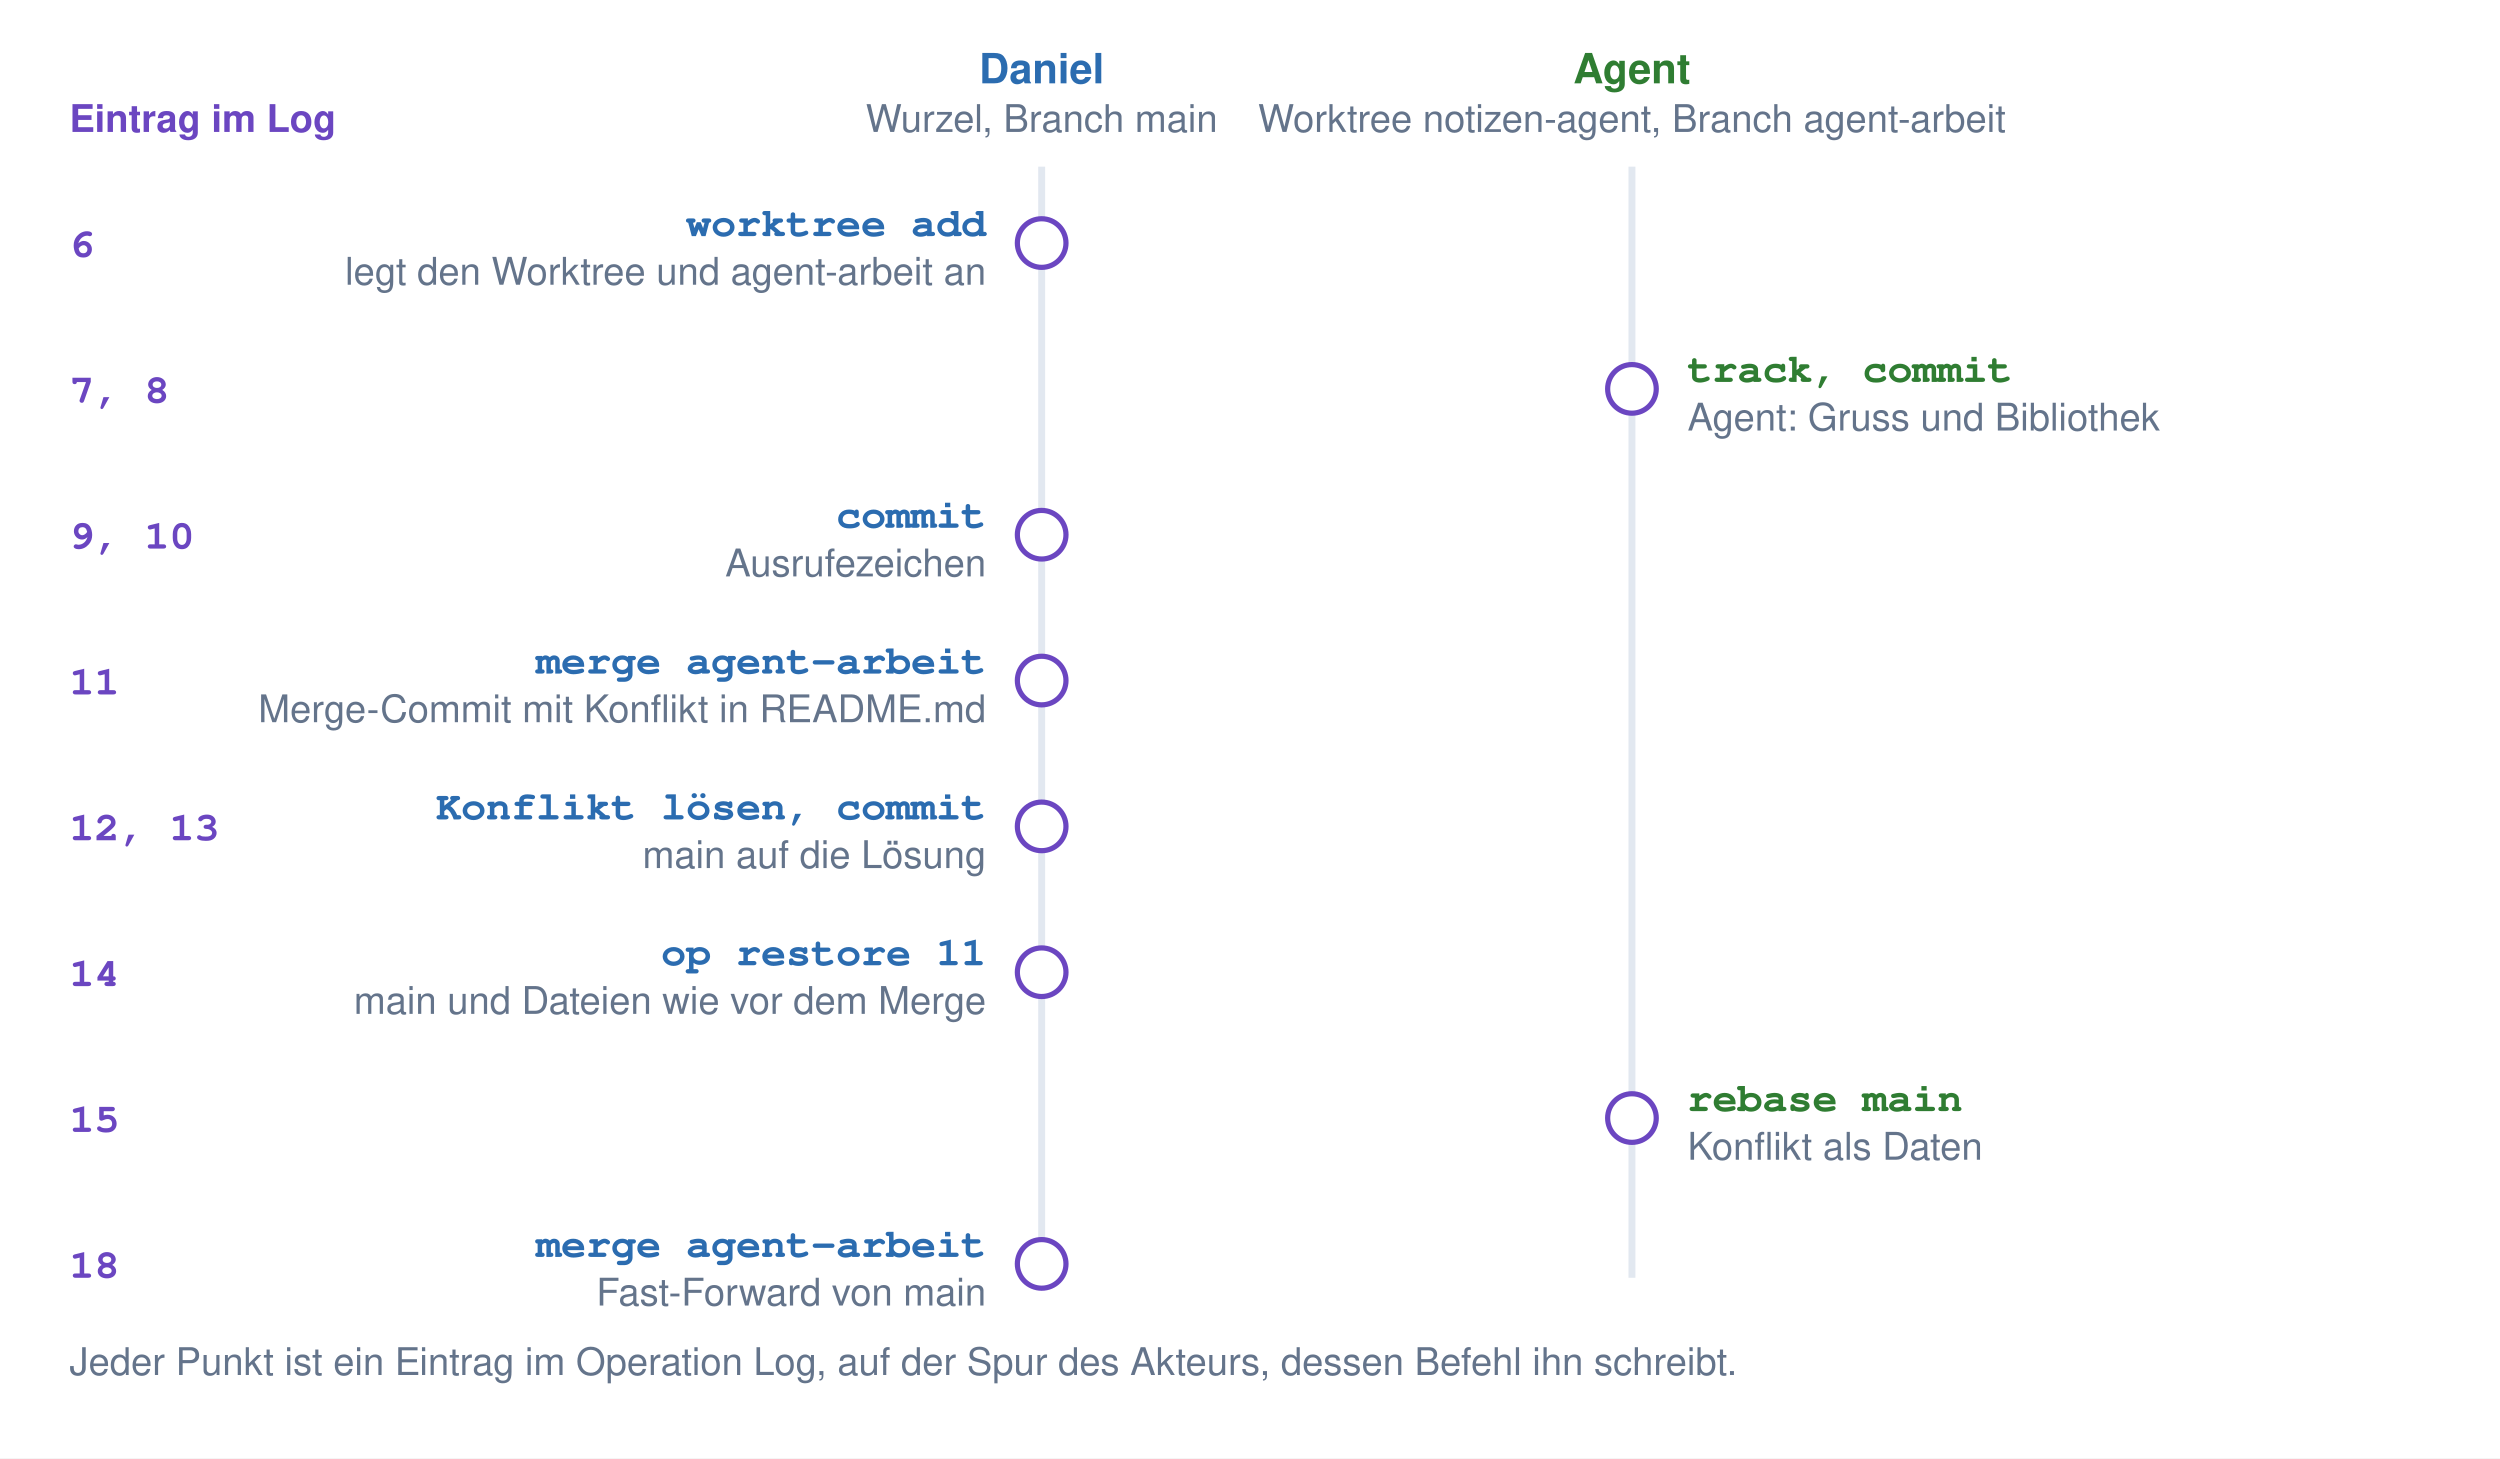
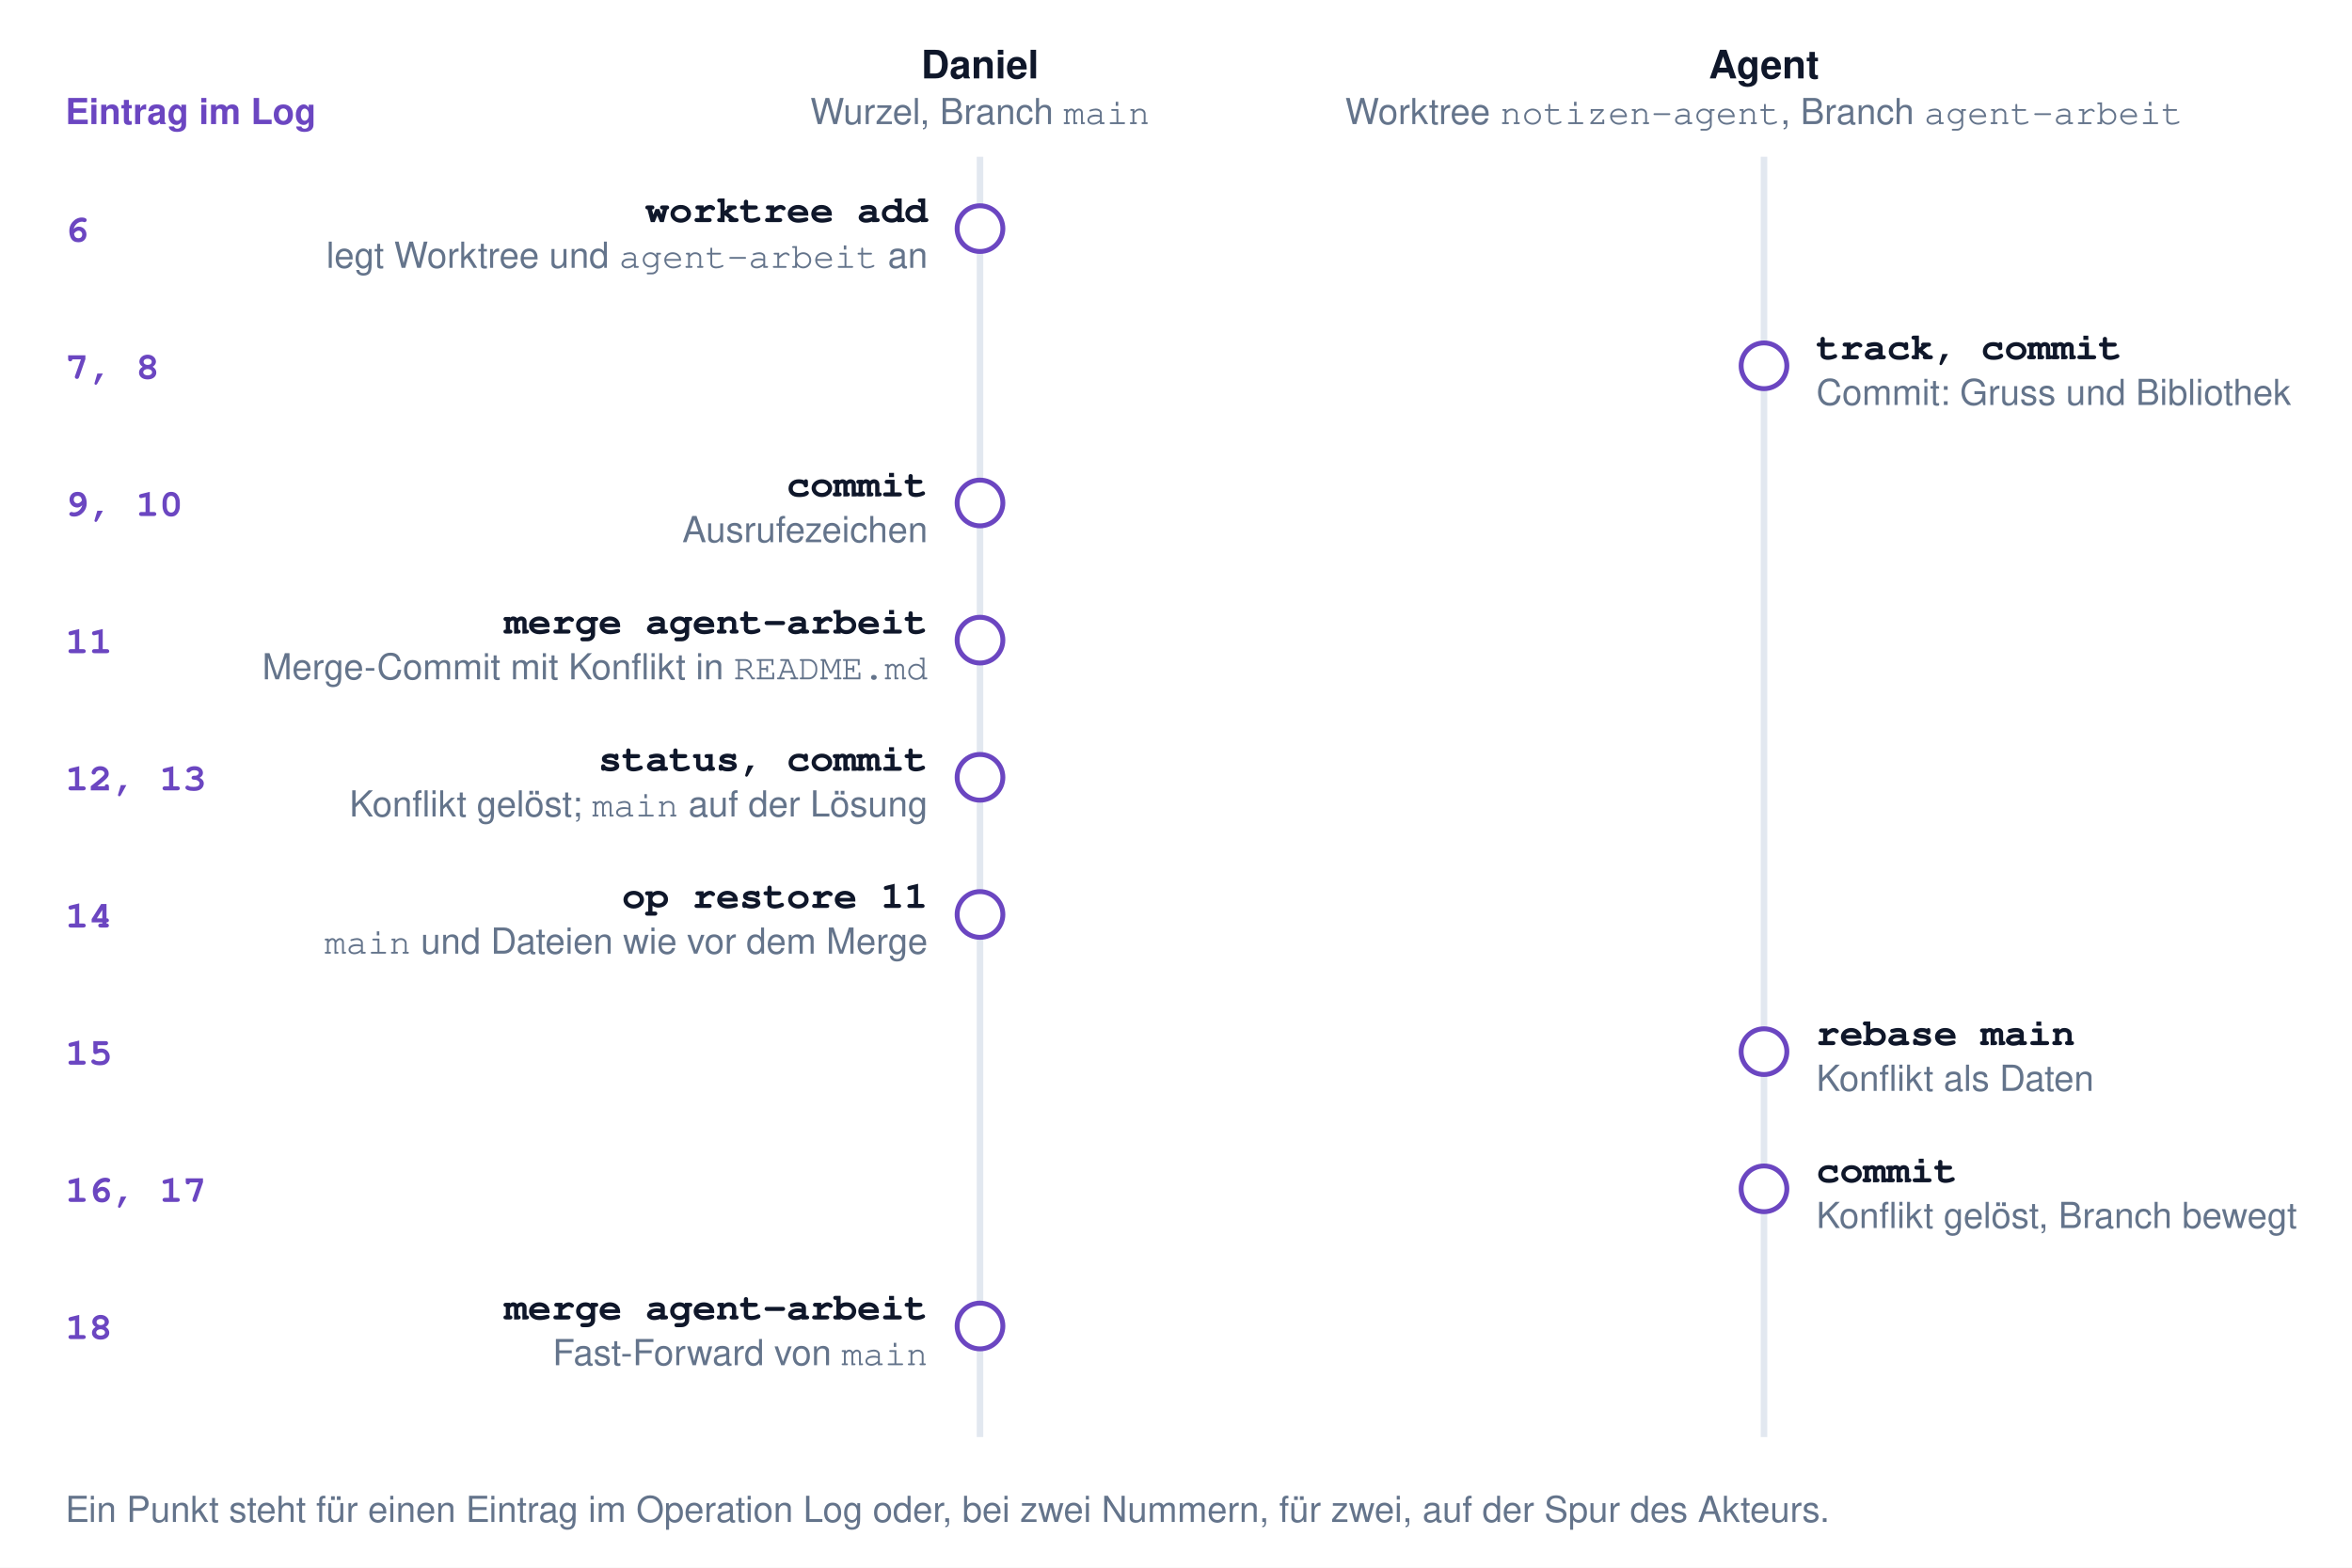
- <svg xmlns="http://www.w3.org/2000/svg" viewBox="0 0 720 420" font-family="Helvetica, Arial, sans-serif">
+ <svg xmlns="http://www.w3.org/2000/svg" viewBox="0 0 720 480" font-family="Helvetica, Arial, sans-serif">
  <defs>
    <marker id="arrow-slate" viewBox="0 0 10 10" refX="9" refY="5" markerWidth="7" markerHeight="7" orient="auto">
      <path d="M0,0 L10,5 L0,10 z" fill="#64748B" />
    </marker>
    <marker id="arrow-green" viewBox="0 0 10 10" refX="9" refY="5" markerWidth="7" markerHeight="7" orient="auto">
      <path d="M0,0 L10,5 L0,10 z" fill="#2F7D32" />
    </marker>
    <marker id="arrow-blue" viewBox="0 0 10 10" refX="9" refY="5" markerWidth="7" markerHeight="7" orient="auto">
      <path d="M0,0 L10,5 L0,10 z" fill="#2B6CB0" />
    </marker>
    <marker id="arrow-orange" viewBox="0 0 10 10" refX="9" refY="5" markerWidth="7" markerHeight="7" orient="auto">
      <path d="M0,0 L10,5 L0,10 z" fill="#B45309" />
    </marker>
    <marker id="arrow-purple" viewBox="0 0 10 10" refX="9" refY="5" markerWidth="7" markerHeight="7" orient="auto">
      <path d="M0,0 L10,5 L0,10 z" fill="#6B46C1" />
    </marker>
    <marker id="arrow-red" viewBox="0 0 10 10" refX="9" refY="5" markerWidth="7" markerHeight="7" orient="auto">
      <path d="M0,0 L10,5 L0,10 z" fill="#B91C1C" />
    </marker>
  </defs>
-   <rect x="0" y="0" width="720" height="420" fill="#FFFFFF" />
-   <text x="300" y="24" font-size="12" font-weight="bold" text-anchor="middle" fill="#2B6CB0">Daniel</text>
-   <text x="300" y="38" font-size="11" text-anchor="middle" fill="#64748B">Wurzel, Branch main</text>
-   <text x="470" y="24" font-size="12" font-weight="bold" text-anchor="middle" fill="#2F7D32">Agent</text>
-   <text x="470" y="38" font-size="11" text-anchor="middle" fill="#64748B">Worktree notizen-agent, Branch agent-arbeit</text>
+   <rect x="0" y="0" width="720" height="480" fill="#FFFFFF" />
+   <text x="300" y="24" font-size="12" font-weight="bold" text-anchor="middle" fill="#0F172A">Daniel</text>
+   <text x="300" y="38" font-size="11" text-anchor="middle" fill="#64748B">Wurzel, Branch <tspan font-family="Courier, monospace">main</tspan>
+   </text>
+   <text x="540" y="24" font-size="12" font-weight="bold" text-anchor="middle" fill="#0F172A">Agent</text>
+   <text x="540" y="38" font-size="11" text-anchor="middle" fill="#64748B">Worktree <tspan font-family="Courier, monospace">notizen-agent</tspan>, Branch <tspan font-family="Courier, monospace">agent-arbeit</tspan>
+   </text>
  <text x="20" y="38" font-size="11" font-weight="bold" fill="#6B46C1">Eintrag im Log</text>
-   <line x1="300" y1="48" x2="300" y2="368" stroke="#E2E8F0" stroke-width="2" />
-   <line x1="470" y1="48" x2="470" y2="368" stroke="#E2E8F0" stroke-width="2" />
+   <line x1="300" y1="48" x2="300" y2="440" stroke="#E2E8F0" stroke-width="2" />
+   <line x1="540" y1="48" x2="540" y2="440" stroke="#E2E8F0" stroke-width="2" />
  <text x="20" y="74" font-size="12" font-family="Courier, monospace" font-weight="bold" fill="#6B46C1">6</text>
  <circle cx="300" cy="70" r="7" stroke="#6B46C1" stroke-width="1.5" fill="#FFFFFF" />
-   <text x="284" y="68" font-size="12" font-family="Courier, monospace" font-weight="bold" text-anchor="end" fill="#2B6CB0">worktree add</text>
-   <text x="284" y="82" font-size="11" text-anchor="end" fill="#64748B">legt den Worktree und agent-arbeit an</text>
+   <text x="284" y="68" font-size="12" font-family="Courier, monospace" font-weight="bold" text-anchor="end" fill="#0F172A">worktree add</text>
+   <text x="284" y="82" font-size="11" text-anchor="end" fill="#64748B">legt Worktree und <tspan font-family="Courier, monospace">agent-arbeit</tspan> an</text>
  <text x="20" y="116" font-size="12" font-family="Courier, monospace" font-weight="bold" fill="#6B46C1">7, 8</text>
-   <circle cx="470" cy="112" r="7" stroke="#6B46C1" stroke-width="1.5" fill="#FFFFFF" />
-   <text x="486" y="110" font-size="12" font-family="Courier, monospace" font-weight="bold" fill="#2F7D32">track, commit</text>
-   <text x="486" y="124" font-size="11" fill="#64748B">Agent: Gruss und Bibliothek</text>
+   <circle cx="540" cy="112" r="7" stroke="#6B46C1" stroke-width="1.5" fill="#FFFFFF" />
+   <text x="556" y="110" font-size="12" font-family="Courier, monospace" font-weight="bold" fill="#0F172A">track, commit</text>
+   <text x="556" y="124" font-size="11" fill="#64748B">Commit: Gruss und Bibliothek</text>
  <text x="20" y="158" font-size="12" font-family="Courier, monospace" font-weight="bold" fill="#6B46C1">9, 10</text>
  <circle cx="300" cy="154" r="7" stroke="#6B46C1" stroke-width="1.5" fill="#FFFFFF" />
-   <text x="284" y="152" font-size="12" font-family="Courier, monospace" font-weight="bold" text-anchor="end" fill="#2B6CB0">commit</text>
+   <text x="284" y="152" font-size="12" font-family="Courier, monospace" font-weight="bold" text-anchor="end" fill="#0F172A">commit</text>
  <text x="284" y="166" font-size="11" text-anchor="end" fill="#64748B">Ausrufezeichen</text>
  <text x="20" y="200" font-size="12" font-family="Courier, monospace" font-weight="bold" fill="#6B46C1">11</text>
  <circle cx="300" cy="196" r="7" stroke="#6B46C1" stroke-width="1.5" fill="#FFFFFF" />
-   <text x="284" y="194" font-size="12" font-family="Courier, monospace" font-weight="bold" text-anchor="end" fill="#2B6CB0">merge agent-arbeit</text>
-   <text x="284" y="208" font-size="11" text-anchor="end" fill="#64748B">Merge-Commit mit Konflikt in README.md</text>
+   <text x="284" y="194" font-size="12" font-family="Courier, monospace" font-weight="bold" text-anchor="end" fill="#0F172A">merge agent-arbeit</text>
+   <text x="284" y="208" font-size="11" text-anchor="end" fill="#64748B">Merge-Commit mit Konflikt in <tspan font-family="Courier, monospace">README.md</tspan>
+   </text>
  <text x="20" y="242" font-size="12" font-family="Courier, monospace" font-weight="bold" fill="#6B46C1">12, 13</text>
  <circle cx="300" cy="238" r="7" stroke="#6B46C1" stroke-width="1.5" fill="#FFFFFF" />
-   <text x="284" y="236" font-size="12" font-family="Courier, monospace" font-weight="bold" text-anchor="end" fill="#2B6CB0">Konflikt lösen, commit</text>
-   <text x="284" y="250" font-size="11" text-anchor="end" fill="#64748B">main auf die Lösung</text>
+   <text x="284" y="236" font-size="12" font-family="Courier, monospace" font-weight="bold" text-anchor="end" fill="#0F172A">status, commit</text>
+   <text x="284" y="250" font-size="11" text-anchor="end" fill="#64748B">Konflikt gelöst; <tspan font-family="Courier, monospace">main</tspan> auf der Lösung</text>
  <text x="20" y="284" font-size="12" font-family="Courier, monospace" font-weight="bold" fill="#6B46C1">14</text>
  <circle cx="300" cy="280" r="7" stroke="#6B46C1" stroke-width="1.5" fill="#FFFFFF" />
-   <text x="284" y="278" font-size="12" font-family="Courier, monospace" font-weight="bold" text-anchor="end" fill="#2B6CB0">op restore 11</text>
-   <text x="284" y="292" font-size="11" text-anchor="end" fill="#64748B">main und Dateien wie vor dem Merge</text>
+   <text x="284" y="278" font-size="12" font-family="Courier, monospace" font-weight="bold" text-anchor="end" fill="#0F172A">op restore 11</text>
+   <text x="284" y="292" font-size="11" text-anchor="end" fill="#64748B">
+     <tspan font-family="Courier, monospace">main</tspan> und Dateien wie vor dem Merge</text>
  <text x="20" y="326" font-size="12" font-family="Courier, monospace" font-weight="bold" fill="#6B46C1">15</text>
-   <circle cx="470" cy="322" r="7" stroke="#6B46C1" stroke-width="1.5" fill="#FFFFFF" />
-   <text x="486" y="320" font-size="12" font-family="Courier, monospace" font-weight="bold" fill="#2F7D32">rebase main</text>
-   <text x="486" y="334" font-size="11" fill="#64748B">Konflikt als Daten</text>
-   <text x="20" y="368" font-size="12" font-family="Courier, monospace" font-weight="bold" fill="#6B46C1">18</text>
-   <circle cx="300" cy="364" r="7" stroke="#6B46C1" stroke-width="1.5" fill="#FFFFFF" />
-   <text x="284" y="362" font-size="12" font-family="Courier, monospace" font-weight="bold" text-anchor="end" fill="#2B6CB0">merge agent-arbeit</text>
-   <text x="284" y="376" font-size="11" text-anchor="end" fill="#64748B">Fast-Forward von main</text>
-   <text x="20" y="396" font-size="11" fill="#64748B">Jeder Punkt ist ein Eintrag im Operation Log, auf der Spur des Akteurs, dessen Befehl ihn schreibt.</text>
+   <circle cx="540" cy="322" r="7" stroke="#6B46C1" stroke-width="1.5" fill="#FFFFFF" />
+   <text x="556" y="320" font-size="12" font-family="Courier, monospace" font-weight="bold" fill="#0F172A">rebase main</text>
+   <text x="556" y="334" font-size="11" fill="#64748B">Konflikt als Daten</text>
+   <text x="20" y="368" font-size="12" font-family="Courier, monospace" font-weight="bold" fill="#6B46C1">16, 17</text>
+   <circle cx="540" cy="364" r="7" stroke="#6B46C1" stroke-width="1.5" fill="#FFFFFF" />
+   <text x="556" y="362" font-size="12" font-family="Courier, monospace" font-weight="bold" fill="#0F172A">commit</text>
+   <text x="556" y="376" font-size="11" fill="#64748B">Konflikt gelöst, Branch bewegt</text>
+   <text x="20" y="410" font-size="12" font-family="Courier, monospace" font-weight="bold" fill="#6B46C1">18</text>
+   <circle cx="300" cy="406" r="7" stroke="#6B46C1" stroke-width="1.5" fill="#FFFFFF" />
+   <text x="284" y="404" font-size="12" font-family="Courier, monospace" font-weight="bold" text-anchor="end" fill="#0F172A">merge agent-arbeit</text>
+   <text x="284" y="418" font-size="11" text-anchor="end" fill="#64748B">Fast-Forward von <tspan font-family="Courier, monospace">main</tspan>
+   </text>
+   <text x="20" y="466" font-size="11" fill="#64748B">Ein Punkt steht für einen Eintrag im Operation Log oder, bei zwei Nummern, für zwei, auf der Spur des Akteurs.</text>
</svg>
